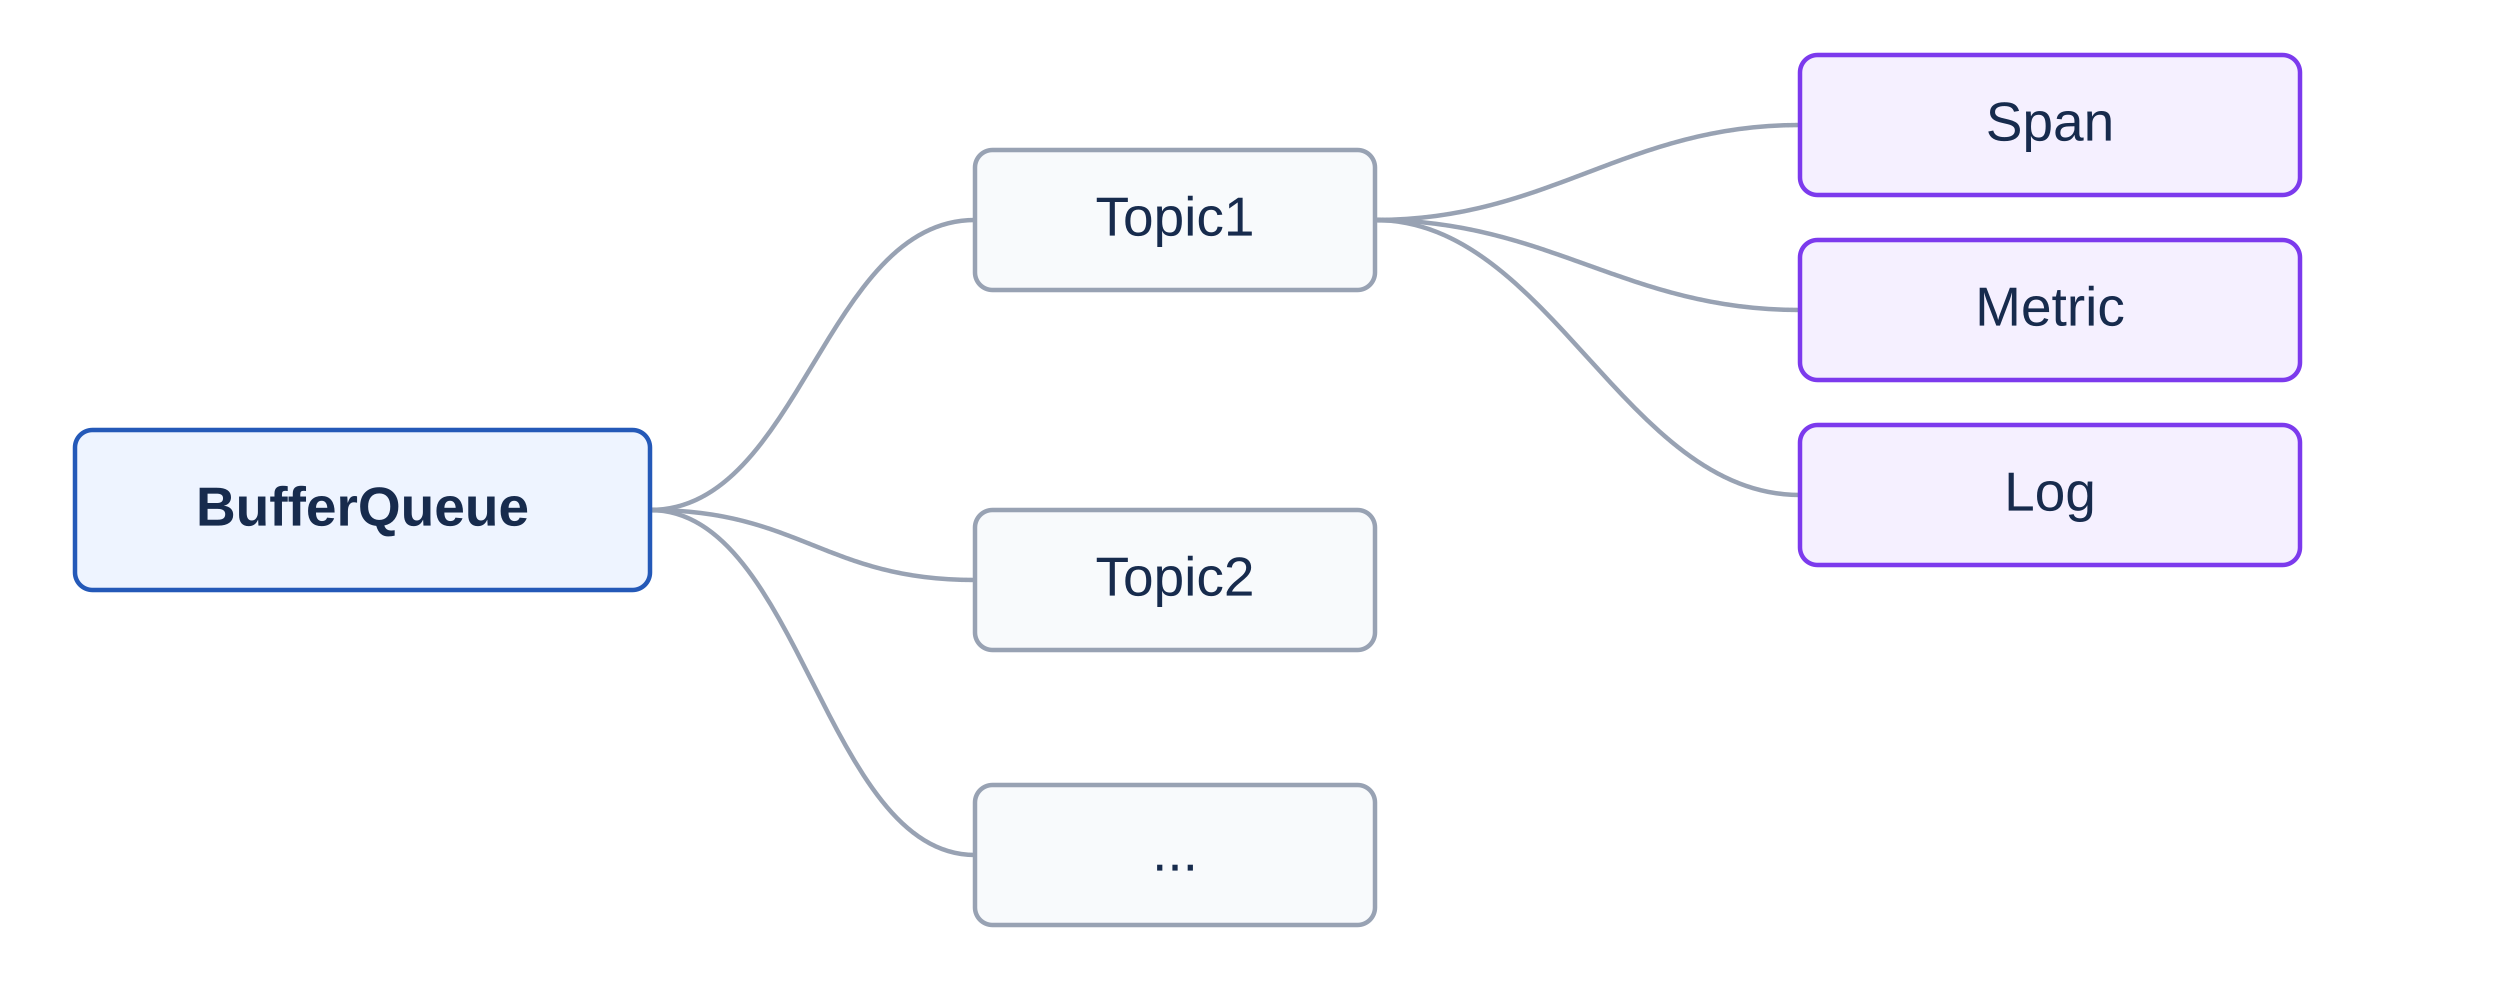
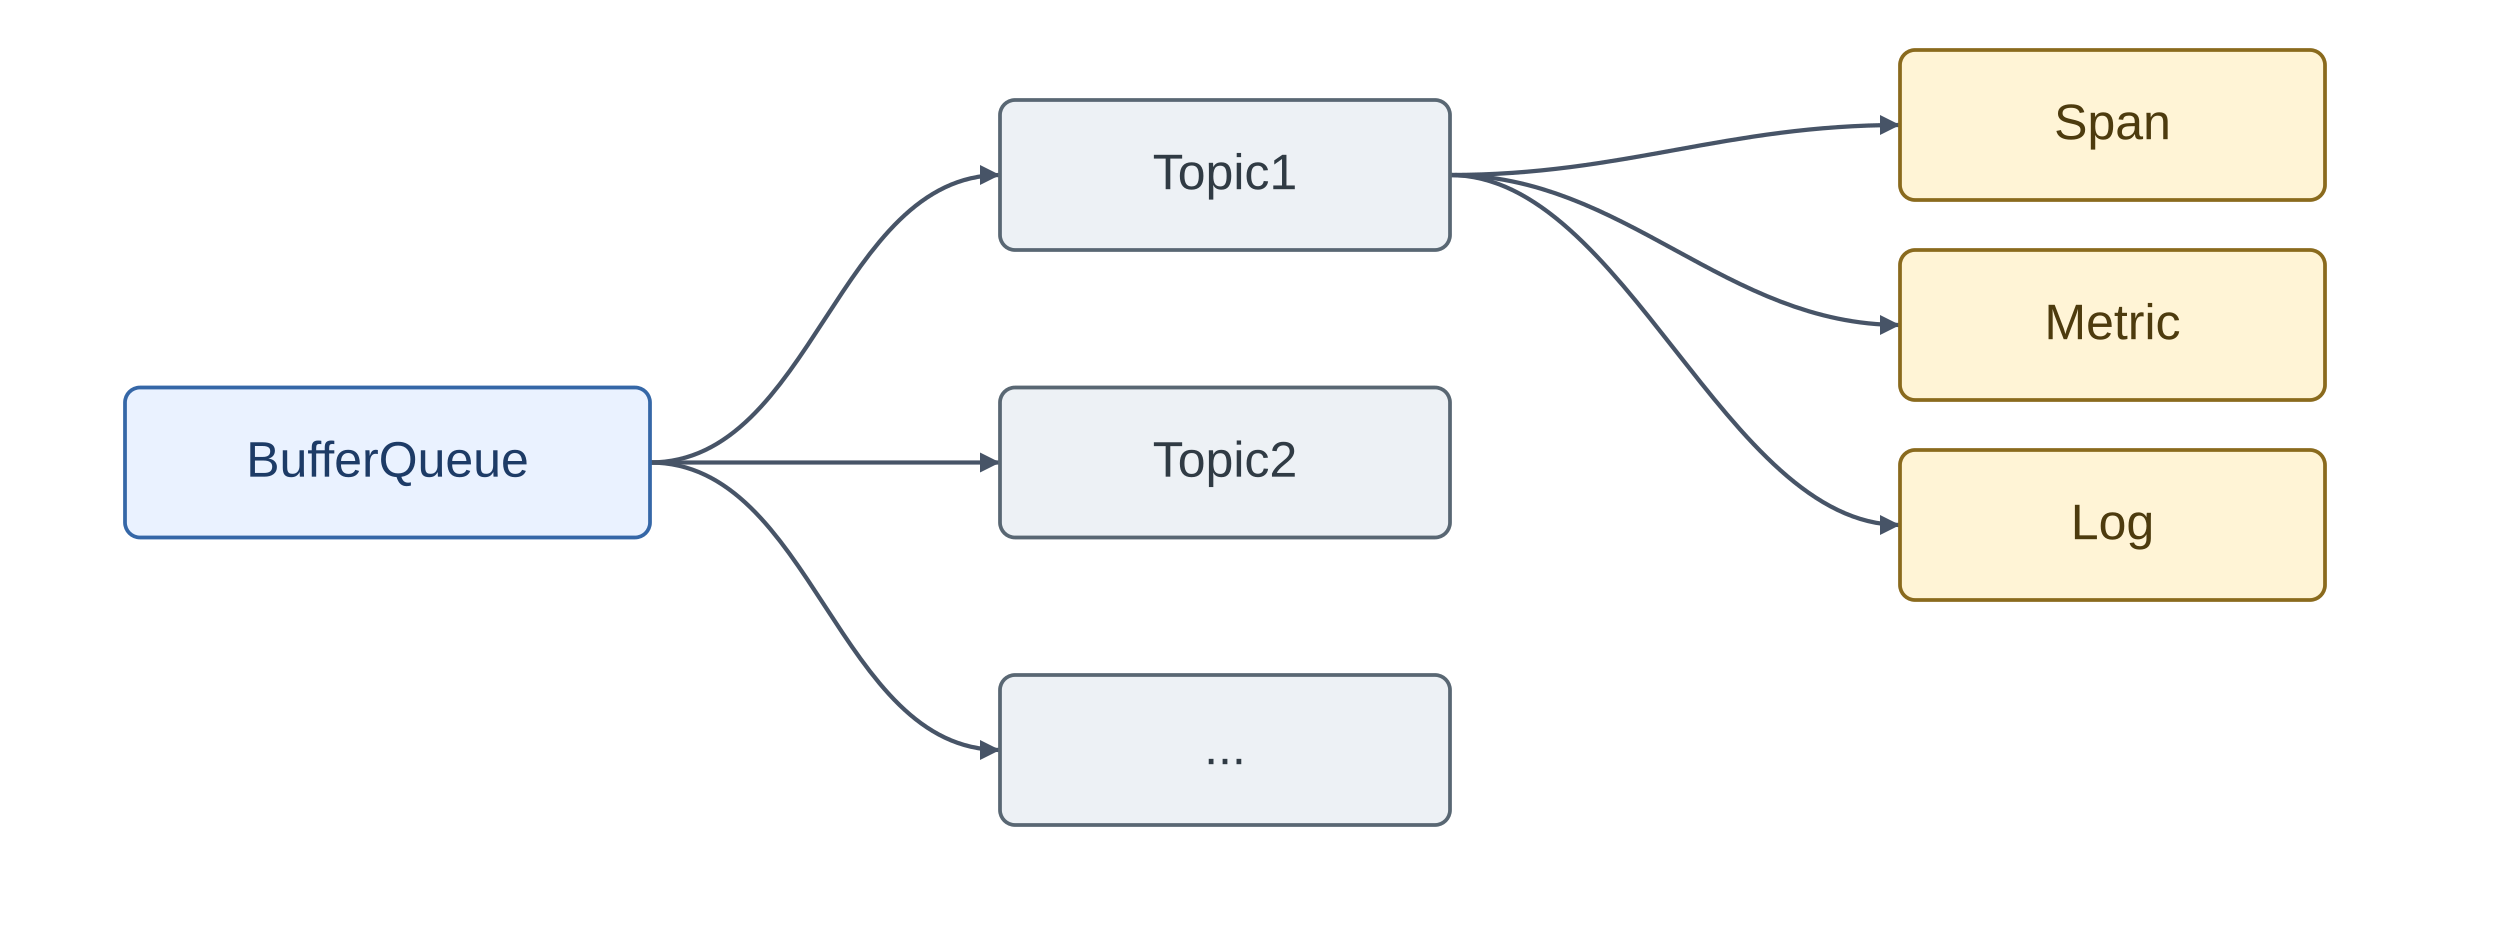
- <svg xmlns="http://www.w3.org/2000/svg" width="1000" height="400" viewBox="0 0 1000 400" role="img" aria-labelledby="title description">
+ <svg xmlns="http://www.w3.org/2000/svg" width="1000" height="370" viewBox="0 0 1000 370" role="img" aria-labelledby="title description">
+   <defs>
+     <marker id="arrow" markerWidth="8" markerHeight="8" refX="8" refY="4" orient="auto" markerUnits="userSpaceOnUse">
+       <path d="M0 0 L8 4 L0 8 Z" fill="#475467" />
+     </marker>
+     <marker id="assignment-arrow" markerWidth="8" markerHeight="8" refX="8" refY="4" orient="auto" markerUnits="userSpaceOnUse">
+       <path d="M0 0 L8 4 L0 8 Z" fill="#75529b" />
+     </marker>
+   </defs>
  <style>
-   text { font-family:Arial, 'PingFang SC', 'Microsoft YaHei', sans-serif; fill:#172b4d; font-size:22px; text-anchor:middle; dominant-baseline:middle; }
-   .queue { fill:#eef4ff; stroke:#2459b8; }
-   .topic { fill:#f8fafc; stroke:#98a2b3; }
-   .type { fill:#f5f0ff; stroke:#7c3aed; }
-   .node { stroke-width:1.8; }
-   .branch { fill:none; stroke:#98a2b3; stroke-width:1.8; stroke-linecap:round; }
+   text { font-family:Arial, 'PingFang SC', 'Microsoft YaHei', sans-serif; font-size:20px; text-anchor:middle; dominant-baseline:middle; fill:#303b44; }
+   .node { stroke-width:1.5; }
+   .gateway { fill:#eaf2ff; stroke:#3567a7; }
+   .core { fill:#edf1f5; stroke:#596773; }
+   .storage { fill:#fff4d6; stroke:#8a6a1d; }
+   .client { fill:#e9f6f1; stroke:#2f6f5e; }
+   .group { fill:white; stroke:#98a2b3; stroke-width:1.5; stroke-dasharray:6 5; }
+   .group-label { font-size:18px; font-weight:700; text-anchor:start; }
+   .flow { fill:none; stroke:#475467; stroke-width:1.7; marker-end:url(#arrow); stroke-linejoin:round; }
+   .assignment { fill:none; stroke:#75529b; stroke-width:1.7; stroke-dasharray:6 5; marker-end:url(#assignment-arrow); stroke-linejoin:round; }
</style>
-   <rect width="1000" height="400" fill="white" />
-   <path class="branch" d="M260 204 C320 204 330 88 390 88" />
-   <path class="branch" d="M260 204 C320 204 330 232 390 232" />
-   <path class="branch" d="M260 204 C320 204 330 342 390 342" />
-   <path class="branch" d="M550 88 C620 88 650 50 720 50" />
-   <path class="branch" d="M550 88 C620 88 650 124 720 124" />
-   <path class="branch" d="M550 88 C620 88 650 198 720 198" />
-   <rect id="Q" class="node queue" x="30" y="172" width="230" height="64" rx="7" />
-   <text x="145" y="204" font-weight="700">BufferQueue</text>
-   <rect id="T1" class="node topic" x="390" y="60" width="160" height="56" rx="7" />
-   <text x="470" y="88">Topic1</text>
-   <rect id="T2" class="node topic" x="390" y="204" width="160" height="56" rx="7" />
-   <text x="470" y="232">Topic2</text>
-   <rect id="More" class="node topic" x="390" y="314" width="160" height="56" rx="7" />
-   <text x="470" y="342">...</text>
-   <rect id="Span" class="node type" x="720" y="22" width="200" height="56" rx="7" />
-   <text x="820" y="50">Span</text>
-   <rect id="Metric" class="node type" x="720" y="96" width="200" height="56" rx="7" />
-   <text x="820" y="124">Metric</text>
-   <rect id="Log" class="node type" x="720" y="170" width="200" height="56" rx="7" />
-   <text x="820" y="198">Log</text>
+   <rect width="1000" height="370" fill="white" />
+   <path class="flow" d="M260 185 C325 185 335 70 400 70" />
+   <path class="flow" d="M260 185 H400" />
+   <path class="flow" d="M260 185 C325 185 335 300 400 300" />
+   <path class="flow" d="M580 70 C650 70 690 50 760 50" />
+   <path class="flow" d="M580 70 C650 70 690 130 760 130" />
+   <path class="flow" d="M580 70 C650 70 690 210 760 210" />
+   <rect id="Q" class="node gateway" x="50" y="155" width="210" height="60" rx="6" />
+   <text x="155" y="185" style="fill:#1d3b66">BufferQueue</text>
+   <rect id="T1" class="node core" x="400" y="40" width="180" height="60" rx="6" />
+   <text x="490" y="70" style="fill:#303b44">Topic1</text>
+   <rect id="T2" class="node core" x="400" y="155" width="180" height="60" rx="6" />
+   <text x="490" y="185" style="fill:#303b44">Topic2</text>
+   <rect id="More" class="node core" x="400" y="270" width="180" height="60" rx="6" />
+   <text x="490" y="300" style="fill:#303b44">...</text>
+   <rect id="Span" class="node storage" x="760" y="20" width="170" height="60" rx="6" />
+   <text x="845" y="50" style="fill:#4d3b0e">Span</text>
+   <rect id="Metric" class="node storage" x="760" y="100" width="170" height="60" rx="6" />
+   <text x="845" y="130" style="fill:#4d3b0e">Metric</text>
+   <rect id="Log" class="node storage" x="760" y="180" width="170" height="60" rx="6" />
+   <text x="845" y="210" style="fill:#4d3b0e">Log</text>
</svg>
